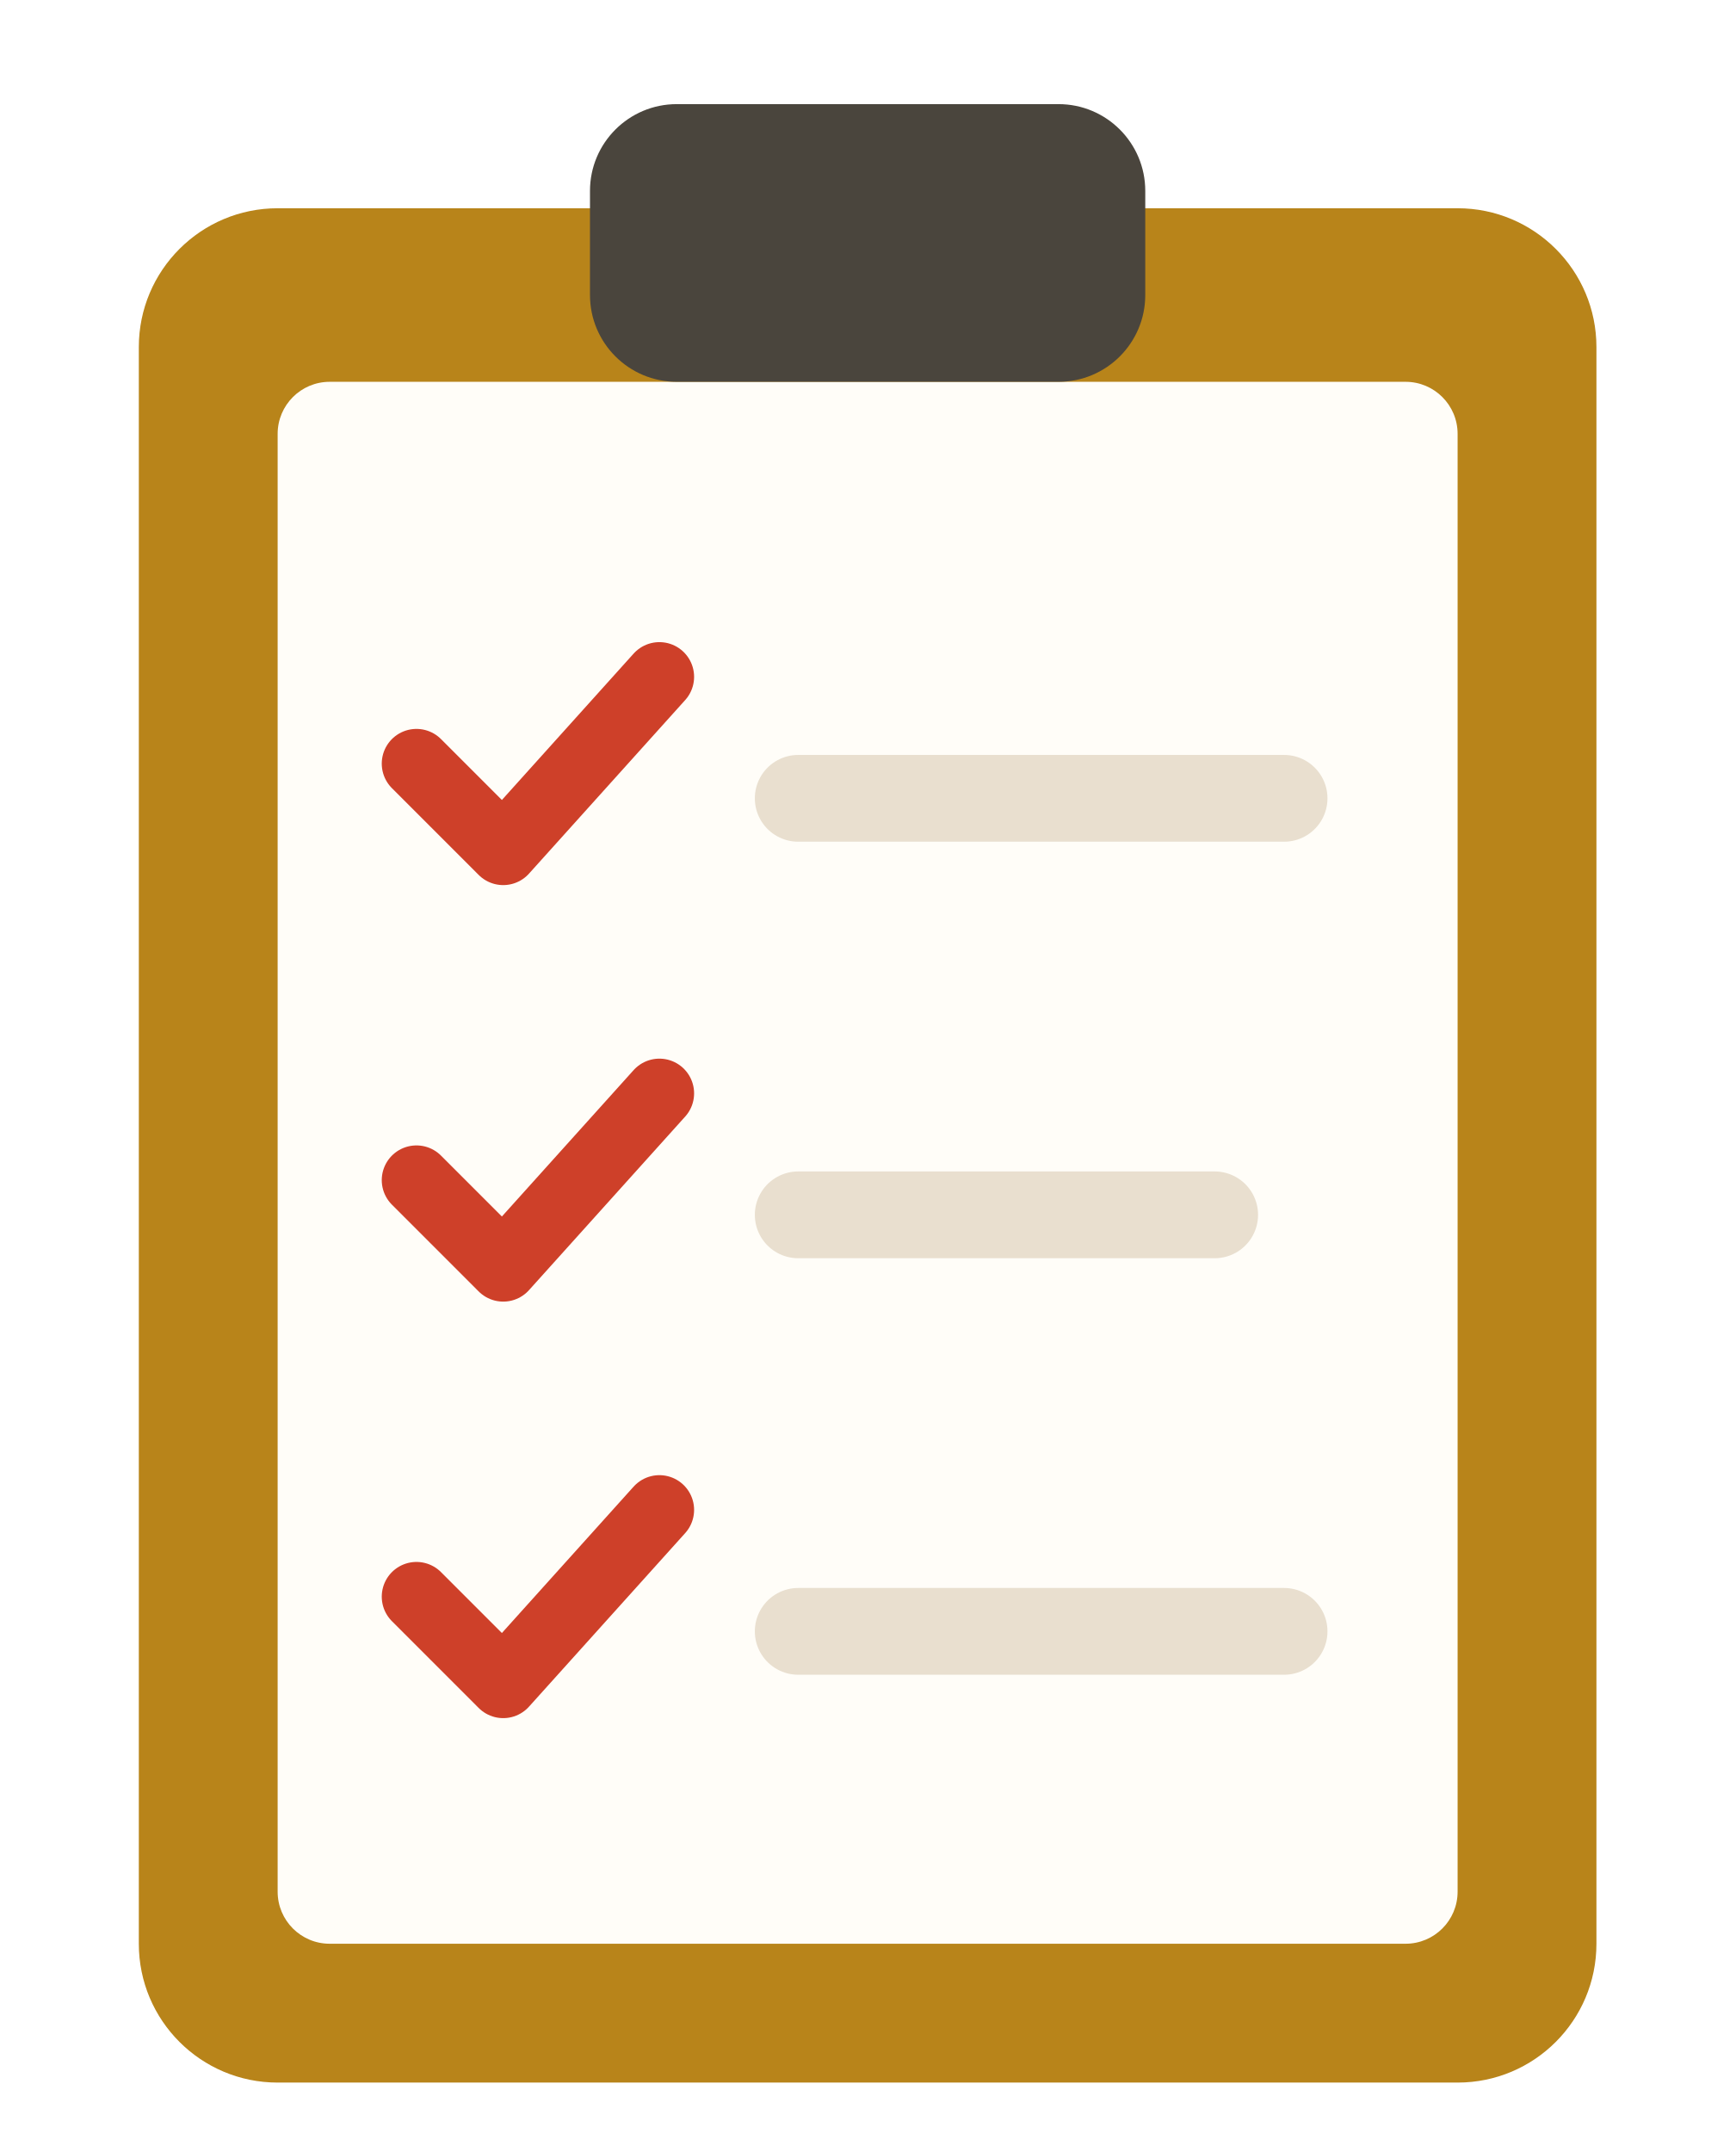
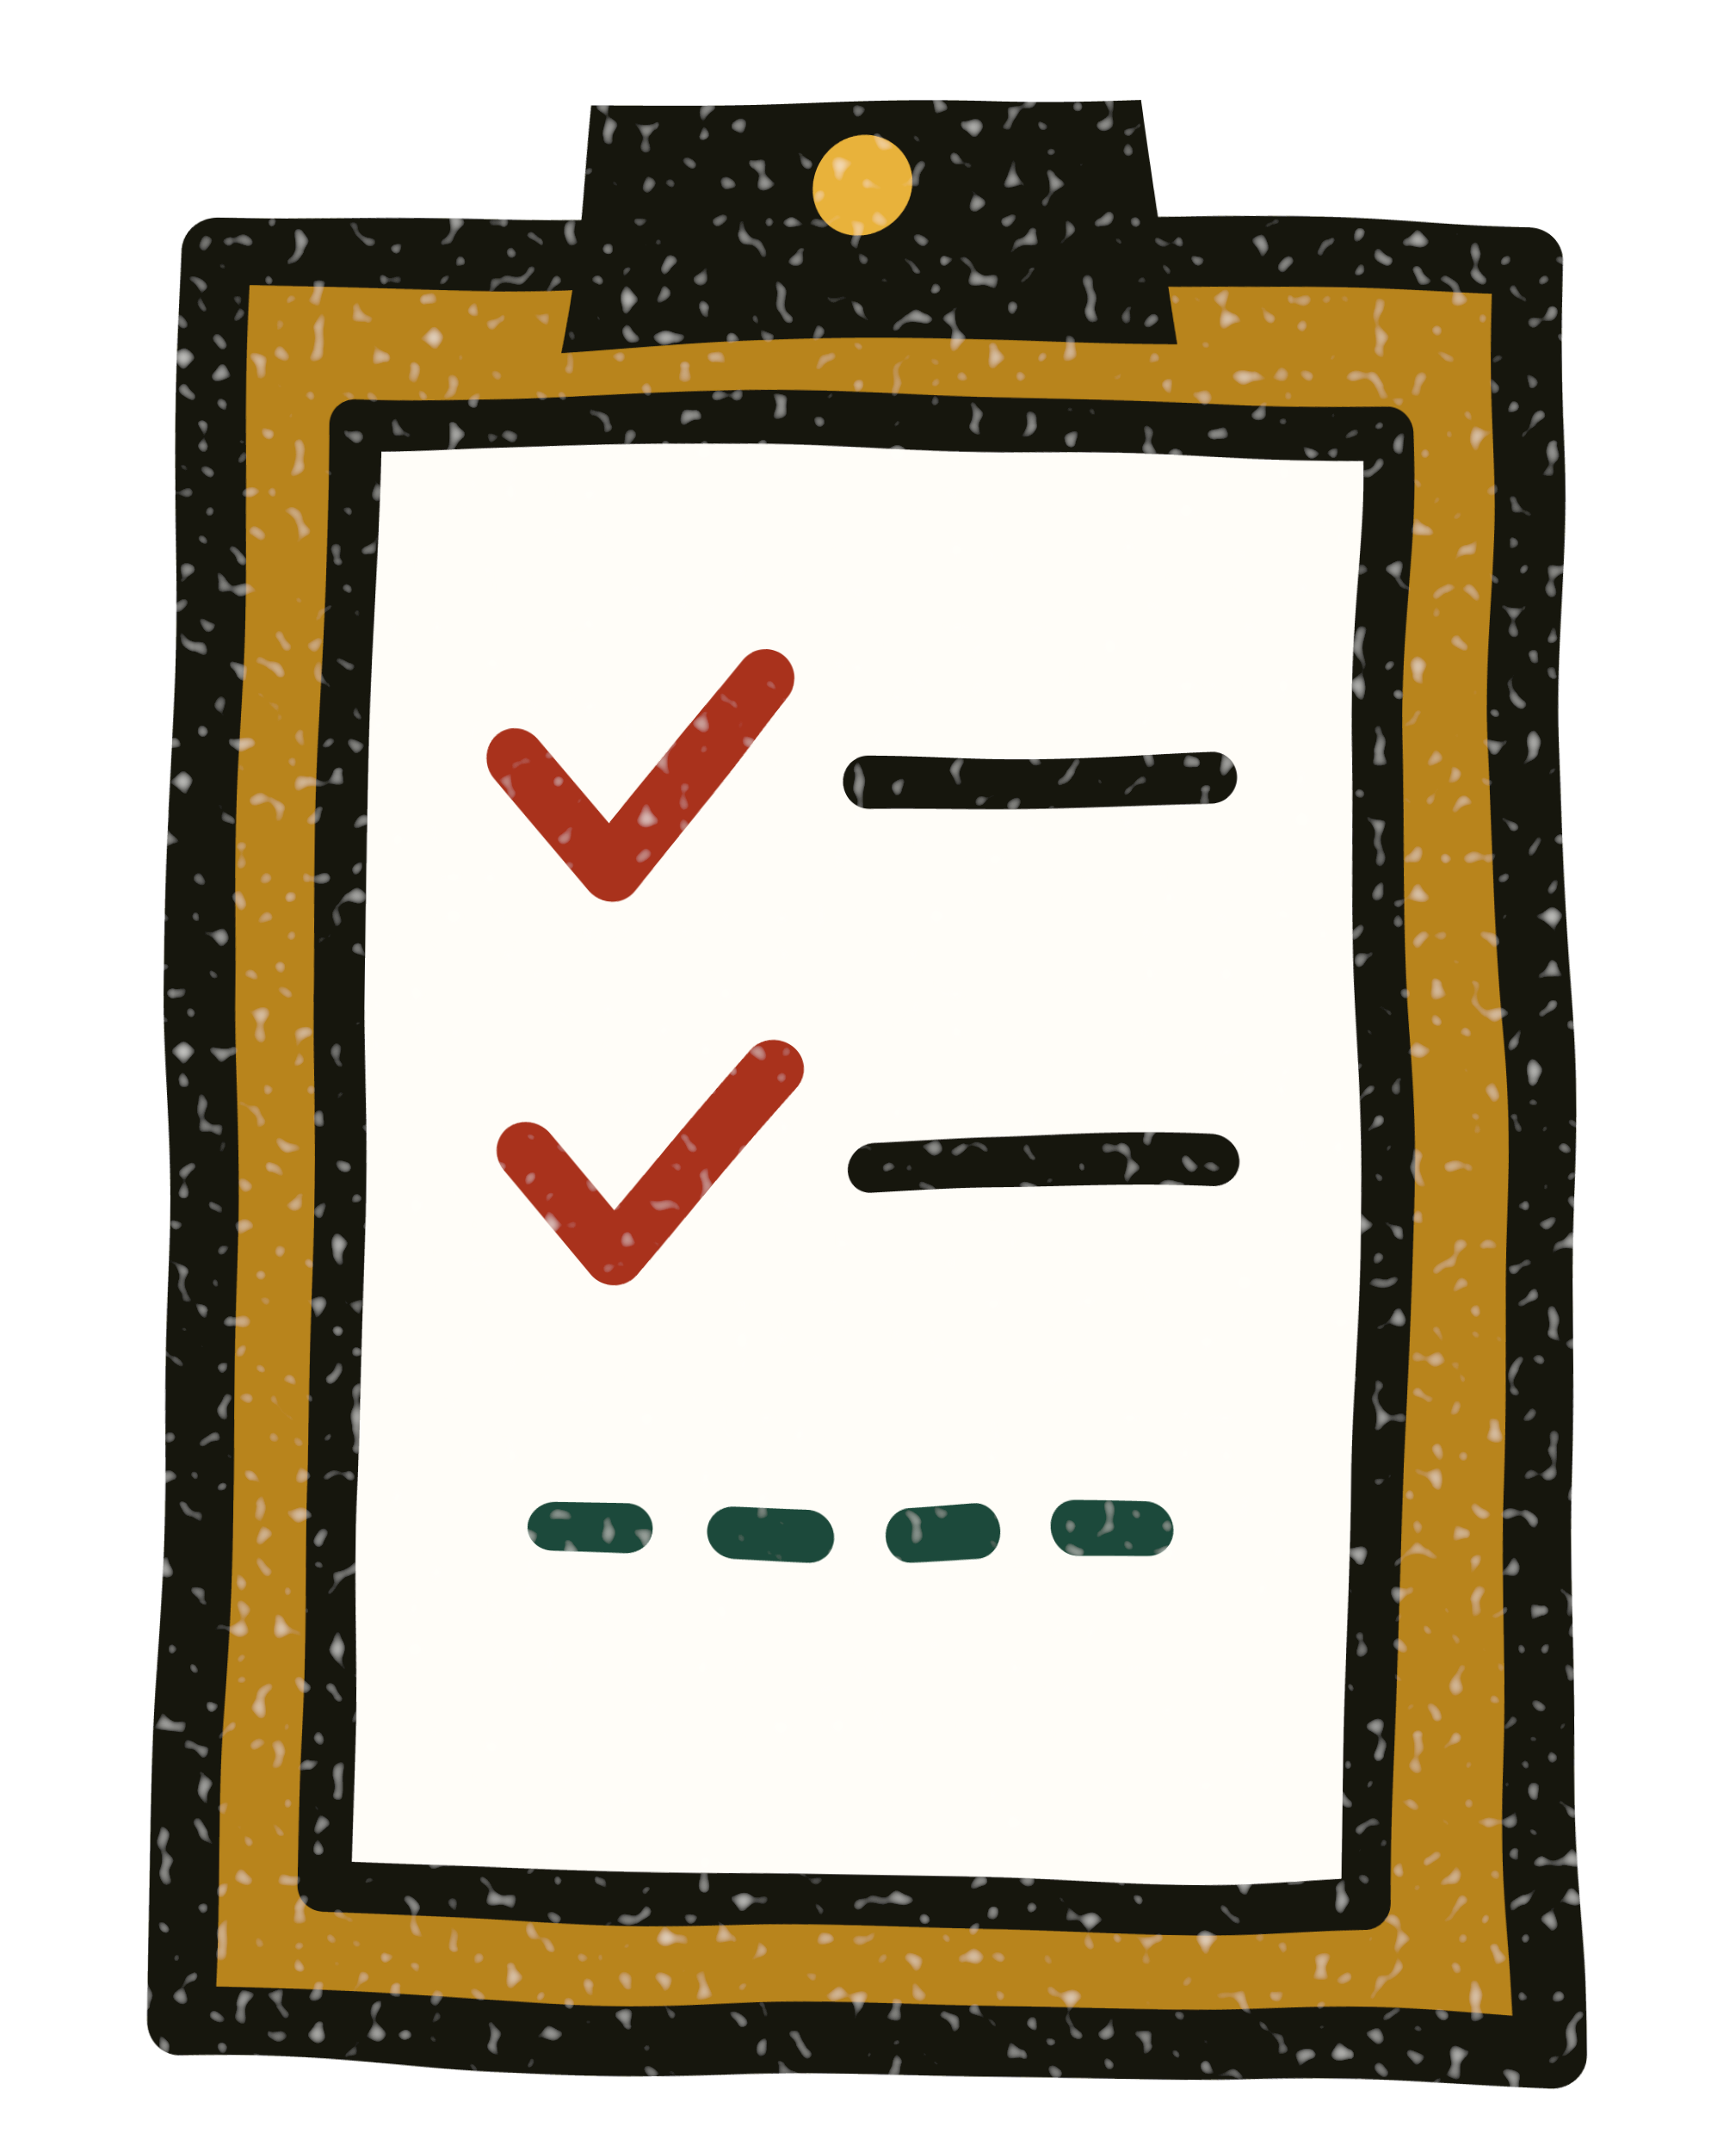
<svg xmlns="http://www.w3.org/2000/svg" viewBox="0 0 100 124" width="100" height="124">
-   <rect x="8" y="12" width="84" height="108" rx="8" fill="#B8841A" />
-   <rect x="16" y="22" width="68" height="90" rx="3" fill="#FFFDF8" />
-   <rect x="34" y="6" width="32" height="16" rx="5" fill="#4A453D" />
-   <g stroke-linecap="round" stroke-linejoin="round" fill="none">
-     <path d="M24 44l5 5 9-10M24 68l5 5 9-10M24 92l5 5 9-10" stroke="#CE4029" stroke-width="4" />
-     <path d="M46 46h28M46 70h24M46 94h28" stroke="#E9DFCF" stroke-width="5" />
+   <defs>
+     <filter id="tn-folk" x="-5%" y="-5%" width="110%" height="110%">
+       <feTurbulence type="fractalNoise" baseFrequency="0.035" numOctaves="2" seed="4" result="w" />
+       <feDisplacementMap in="SourceGraphic" in2="w" scale="2.2" result="d" />
+       <feTurbulence type="fractalNoise" baseFrequency="0.9" numOctaves="1" seed="9" result="n" />
+       <feColorMatrix in="n" type="matrix" values="0 0 0 0 1 0 0 0 0 1 0 0 0 0 0.96 0 0 0 -2.4 0.86" result="s" />
+       <feComposite in="s" in2="d" operator="in" result="sp" />
+       <feMerge>
+         <feMergeNode in="d" />
+         <feMergeNode in="sp" />
+       </feMerge>
+     </filter>
+   </defs>
+   <g filter="url(#tn-folk)">
+     <path d="M12 14l76 1 1 103-78-1z" fill="#B8841A" stroke="#16140F" stroke-width="4" stroke-linejoin="round" />
+     <path d="M20 24l60 1-1 85-60-1z" fill="#FFFDF8" stroke="#16140F" stroke-width="3" stroke-linejoin="round" />
+     <path d="M34 6h32l2 14H32z" fill="#16140F" />
+     <circle cx="50" cy="11" r="3" fill="#E8B23A" />
+     <path d="M30 44l5 6 9-11" stroke="#A9321D" stroke-width="3.4" stroke-linecap="round" stroke-linejoin="round" fill="none" />
+     <path d="M50 45h20" stroke="#16140F" stroke-width="3" stroke-linecap="round" />
+     <path d="M30 66l5 6 9-11" stroke="#A9321D" stroke-width="3.4" stroke-linecap="round" stroke-linejoin="round" fill="none" />
+     <path d="M50 67h20" stroke="#16140F" stroke-width="3" stroke-linecap="round" />
+     <path d="M32 88h4M42 88h4M52 88h4M62 88h4" stroke="#1E4A3B" stroke-width="3" stroke-linecap="round" />
  </g>
</svg>
